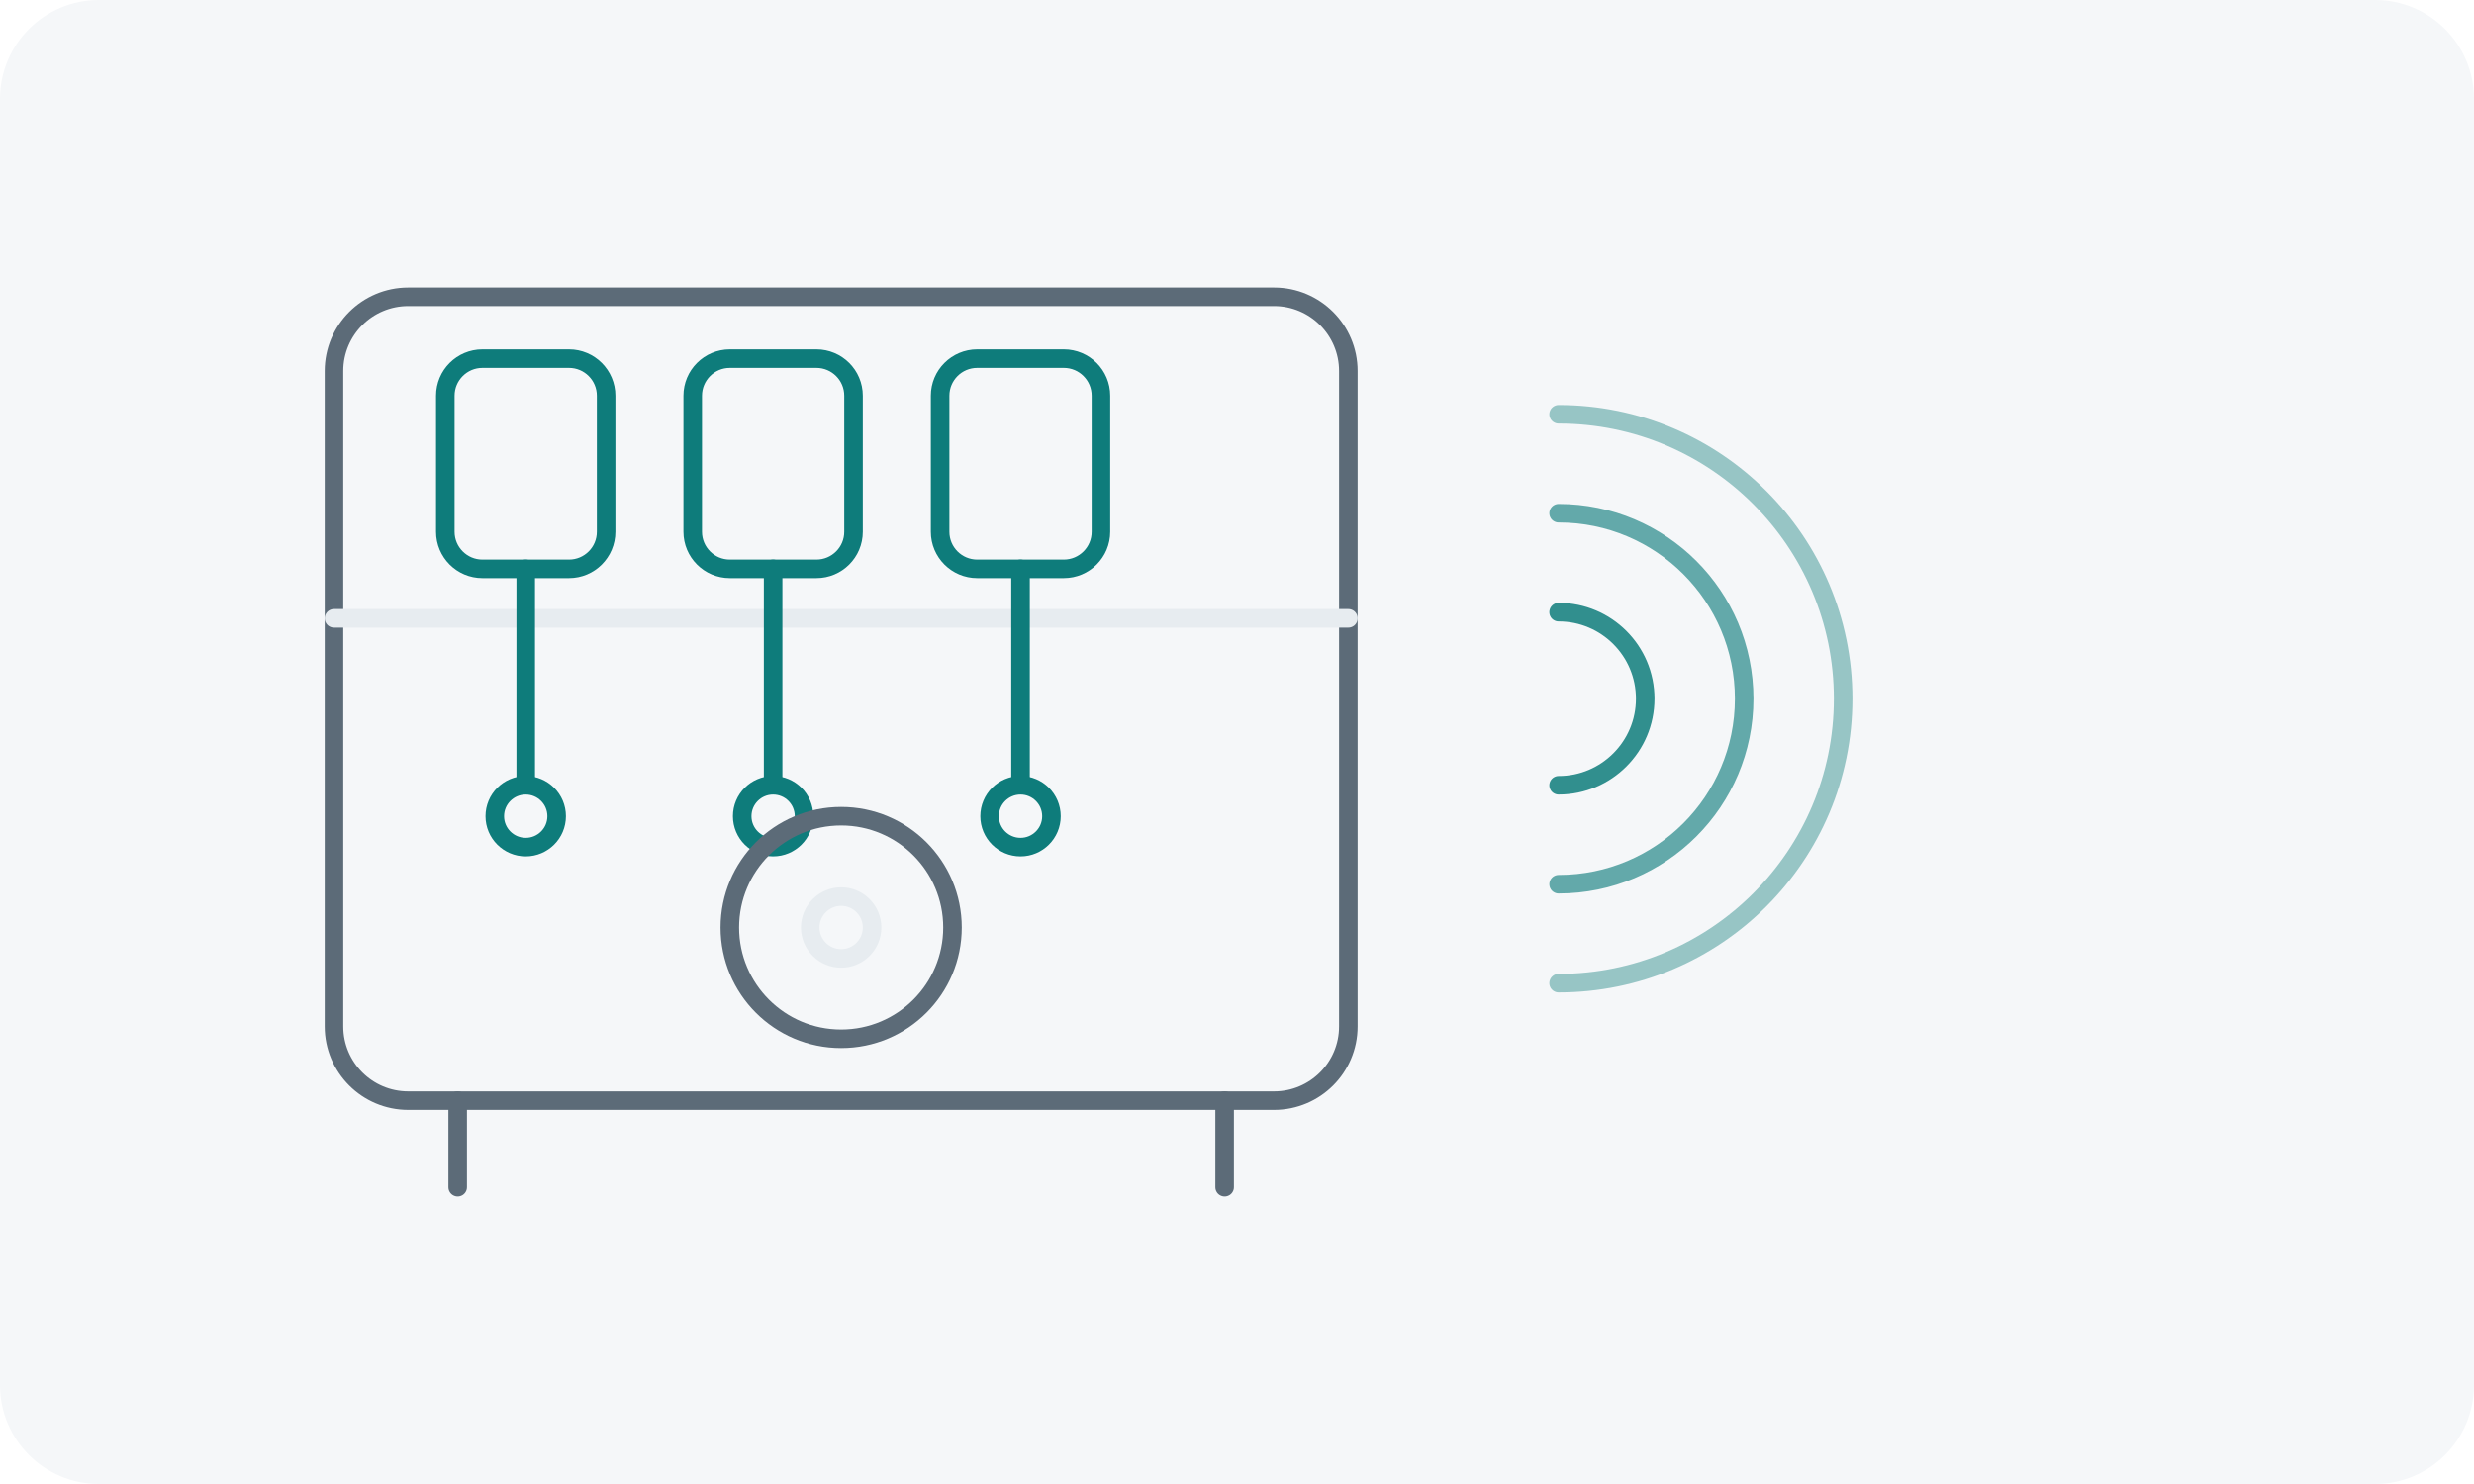
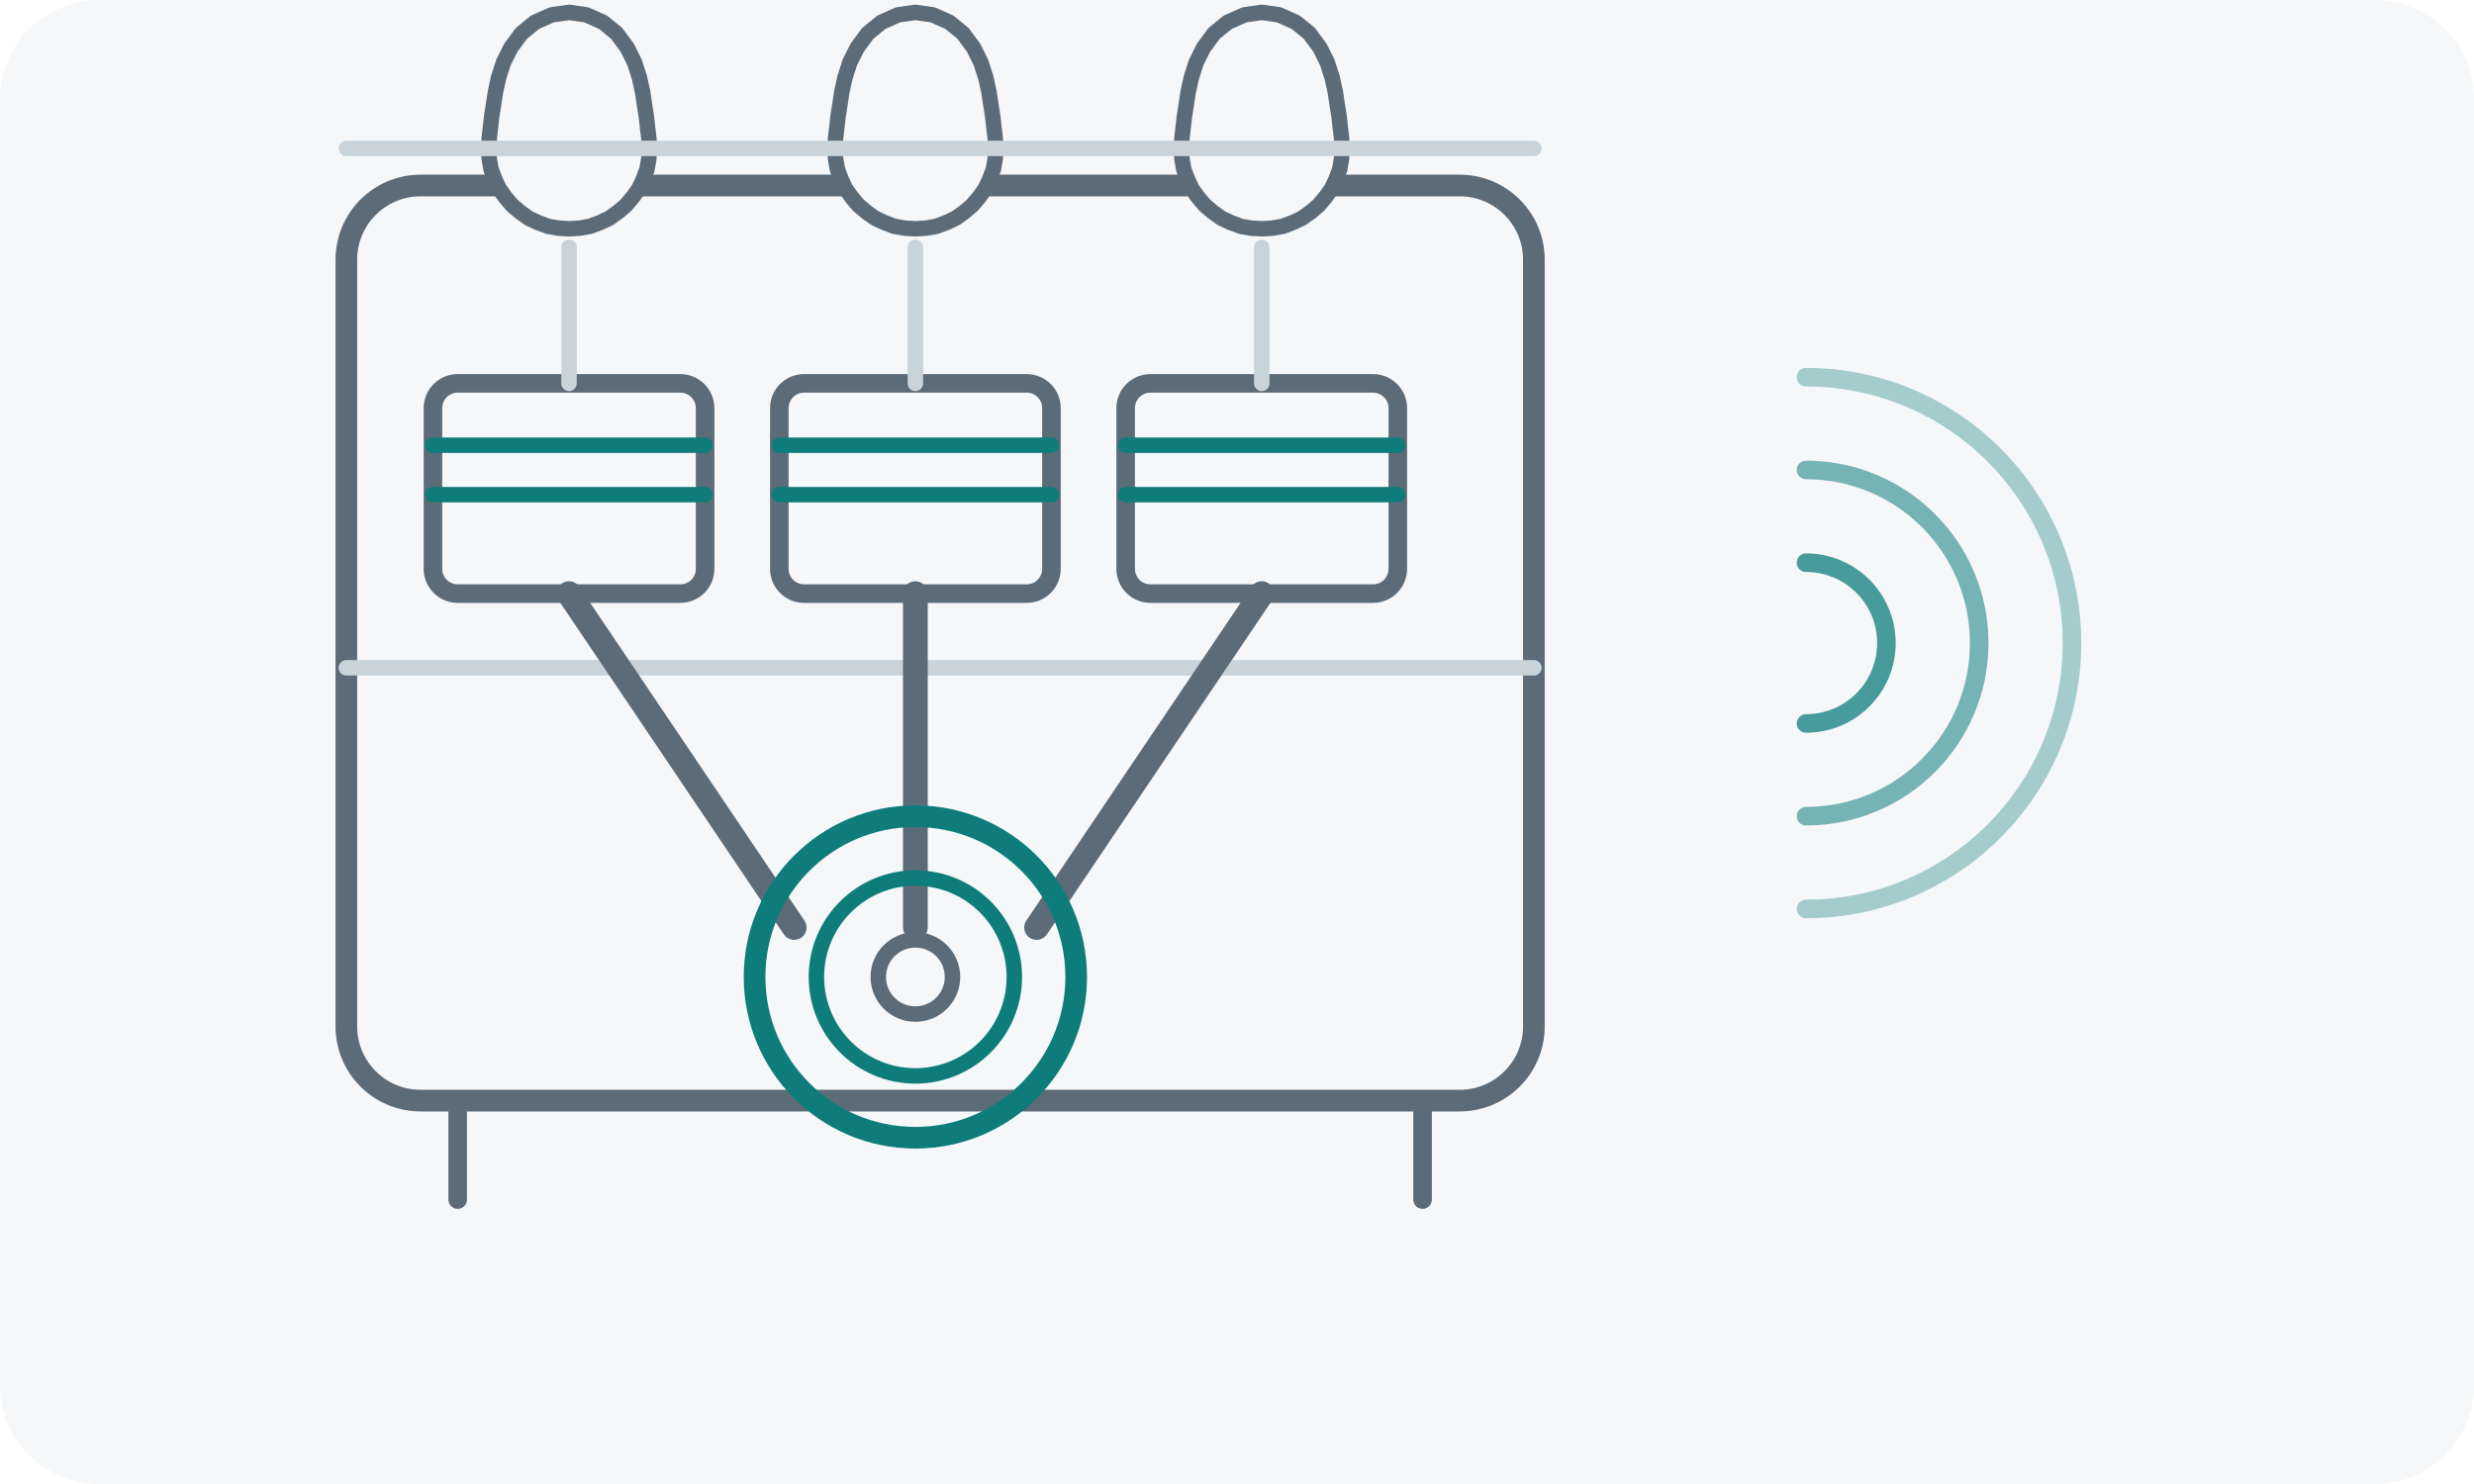
<svg xmlns="http://www.w3.org/2000/svg" viewBox="0 0 400 240" role="img" aria-label="Схема двигателя">
  <rect width="400" height="240" rx="16" fill="#F5F7F9" />
  <g fill="none" stroke-linecap="round" stroke-linejoin="round">
-     <rect x="54" y="48" width="164" height="130" rx="12" stroke="#5C6B78" stroke-width="3" />
-     <path d="M 54 100 H 218" stroke="#E7ECF0" stroke-width="3" />
-     <rect x="72" y="58" width="26" height="34" rx="6" stroke="#0E7C7B" stroke-width="3" />
-     <path d="M 85 92 V 126" stroke="#0E7C7B" stroke-width="3" />
-     <circle cx="85" cy="132" r="5" stroke="#0E7C7B" stroke-width="3" />
-     <rect x="112" y="58" width="26" height="34" rx="6" stroke="#0E7C7B" stroke-width="3" />
-     <path d="M 125 92 V 126" stroke="#0E7C7B" stroke-width="3" />
-     <circle cx="125" cy="132" r="5" stroke="#0E7C7B" stroke-width="3" />
-     <rect x="152" y="58" width="26" height="34" rx="6" stroke="#0E7C7B" stroke-width="3" />
-     <path d="M 165 92 V 126" stroke="#0E7C7B" stroke-width="3" />
-     <circle cx="165" cy="132" r="5" stroke="#0E7C7B" stroke-width="3" />
-     <circle cx="136" cy="150" r="18" stroke="#5C6B78" stroke-width="3" />
-     <circle cx="136" cy="150" r="5" stroke="#E7ECF0" stroke-width="3" />
-     <path d="M 74 178 v 14 M 198 178 v 14" stroke="#5C6B78" stroke-width="3" />
-     <path d="M 252 99 A 14 14 0 0 1 252 127" stroke="#0E7C7B" stroke-width="3" opacity="0.85" />
-     <path d="M 252 83 A 30 30 0 0 1 252 143" stroke="#0E7C7B" stroke-width="3" opacity="0.63" />
-     <path d="M 252 67 A 46 46 0 0 1 252 159" stroke="#0E7C7B" stroke-width="3" opacity="0.41" />
+     <rect x="56.0" y="30.0" width="192.0" height="148.0" rx="12" stroke="#5C6B78" stroke-width="3.5" fill="none" />
+     <path d="M 56.0 108.0 L 248.0 108.0" stroke="#C9D3DA" stroke-width="2.5" />
+     <rect x="70.0" y="62.0" width="44.0" height="34.0" rx="4" stroke="#5C6B78" stroke-width="3" fill="#F5F7F9" />
+     <path d="M 70.0 72.0 L 114.0 72.0" stroke="#0E7C7B" stroke-width="2.5" />
+     <path d="M 70.0 80.0 L 114.0 80.0" stroke="#0E7C7B" stroke-width="2.5" />
+     <path d="M 92.0 96.0 L 128.4 150.0" stroke="#5C6B78" stroke-width="4" />
+     <path d="M 92.0 40.0 L 92.0 62.0" stroke="#C9D3DA" stroke-width="2.5" />
+     <rect x="126.0" y="62.0" width="44.0" height="34.0" rx="4" stroke="#5C6B78" stroke-width="3" fill="#F5F7F9" />
+     <path d="M 126.0 72.0 L 170.0 72.0" stroke="#0E7C7B" stroke-width="2.5" />
+     <path d="M 126.0 80.0 L 170.0 80.0" stroke="#0E7C7B" stroke-width="2.5" />
+     <path d="M 148.0 96.0 L 148.0 150.0" stroke="#5C6B78" stroke-width="4" />
+     <path d="M 148.0 40.0 L 148.0 62.0" stroke="#C9D3DA" stroke-width="2.5" />
+     <rect x="182.0" y="62.0" width="44.0" height="34.0" rx="4" stroke="#5C6B78" stroke-width="3" fill="#F5F7F9" />
+     <path d="M 182.0 72.0 L 226.0 72.0" stroke="#0E7C7B" stroke-width="2.5" />
+     <path d="M 182.0 80.0 L 226.0 80.0" stroke="#0E7C7B" stroke-width="2.5" />
+     <path d="M 204.0 96.0 L 167.6 150.0" stroke="#5C6B78" stroke-width="4" />
+     <path d="M 204.0 40.0 L 204.0 62.0" stroke="#C9D3DA" stroke-width="2.5" />
+     <circle cx="148.0" cy="158.0" r="26.0" stroke="#0E7C7B" stroke-width="3.5" fill="none" />
+     <circle cx="148.0" cy="158.0" r="16.0" stroke="#0E7C7B" stroke-width="2.5" fill="none" />
+     <circle cx="148.0" cy="158.0" r="6.0" stroke="#5C6B78" stroke-width="2.5" fill="none" />
+     <path d="M 105.0 24.0 L 104.9 25.7 L 104.6 27.4 L 104.0 29.0 L 103.3 30.5 L 102.3 31.9 L 101.2 33.2 L 99.9 34.3 L 98.5 35.3 L 97.0 36.0 L 95.4 36.6 L 93.7 36.9 L 92.0 37.0 L 90.3 36.9 L 88.6 36.6 L 87.0 36.0 L 85.5 35.3 L 84.1 34.3 L 82.8 33.2 L 81.7 31.9 L 80.7 30.5 L 80.0 29.0 L 79.4 27.4 L 79.1 25.7 L 79.0 24.0 L 79.1 22.3 L 79.3 20.6 L 79.5 18.8 L 79.8 16.9 L 80.1 14.9 L 80.6 12.6 L 81.4 10.1 L 82.6 7.7 L 84.3 5.4 L 86.5 3.6 L 89.2 2.4 L 92.0 2.0 L 94.8 2.4 L 97.5 3.6 L 99.7 5.4 L 101.4 7.7 L 102.6 10.1 L 103.4 12.6 L 103.9 14.9 L 104.2 16.9 L 104.5 18.8 L 104.7 20.6 L 104.9 22.3 L 105.0 24.0 Z" stroke="#5C6B78" stroke-width="2.5" fill="#F5F7F9" />
+     <path d="M 161.0 24.0 L 160.9 25.7 L 160.6 27.4 L 160.0 29.0 L 159.3 30.5 L 158.3 31.9 L 157.2 33.2 L 155.9 34.3 L 154.5 35.3 L 153.0 36.0 L 151.4 36.6 L 149.7 36.9 L 148.0 37.0 L 146.3 36.9 L 144.6 36.6 L 143.0 36.0 L 141.5 35.3 L 140.1 34.3 L 138.8 33.2 L 137.7 31.9 L 136.7 30.5 L 136.0 29.0 L 135.4 27.4 L 135.1 25.7 L 135.0 24.0 L 135.1 22.3 L 135.3 20.6 L 135.5 18.8 L 135.8 16.9 L 136.1 14.9 L 136.6 12.6 L 137.4 10.1 L 138.6 7.7 L 140.3 5.4 L 142.5 3.6 L 145.2 2.4 L 148.0 2.0 L 150.8 2.4 L 153.5 3.6 L 155.7 5.4 L 157.4 7.7 L 158.6 10.1 L 159.4 12.6 L 159.9 14.9 L 160.2 16.9 L 160.5 18.8 L 160.7 20.6 L 160.9 22.3 L 161.0 24.0 Z" stroke="#5C6B78" stroke-width="2.5" fill="#F5F7F9" />
+     <path d="M 217.0 24.0 L 216.9 25.7 L 216.6 27.4 L 216.0 29.0 L 215.3 30.5 L 214.3 31.9 L 213.2 33.2 L 211.9 34.3 L 210.5 35.3 L 209.0 36.0 L 207.4 36.6 L 205.7 36.9 L 204.0 37.0 L 202.3 36.9 L 200.6 36.6 L 199.0 36.0 L 197.5 35.3 L 196.1 34.3 L 194.8 33.2 L 193.7 31.9 L 192.7 30.5 L 192.0 29.0 L 191.4 27.4 L 191.1 25.7 L 191.0 24.0 L 191.1 22.3 L 191.3 20.6 L 191.5 18.8 L 191.8 16.9 L 192.1 14.9 L 192.6 12.6 L 193.4 10.1 L 194.6 7.7 L 196.3 5.4 L 198.5 3.6 L 201.2 2.4 L 204.0 2.0 L 206.8 2.4 L 209.5 3.6 L 211.7 5.4 L 213.4 7.7 L 214.6 10.1 L 215.4 12.6 L 215.9 14.9 L 216.2 16.9 L 216.5 18.8 L 216.7 20.6 L 216.9 22.3 L 217.0 24.0 Z" stroke="#5C6B78" stroke-width="2.5" fill="#F5F7F9" />
+     <path d="M 56.0 24.0 L 248.0 24.0" stroke="#C9D3DA" stroke-width="2.5" />
+     <path d="M 74.0 178.0 L 74.0 194.0" stroke="#5C6B78" stroke-width="3" />
+     <path d="M 230.0 178.0 L 230.0 194.0" stroke="#5C6B78" stroke-width="3" />
+     <path d="M 292 91 A 13 13 0 0 1 292 117" stroke="#0E7C7B" stroke-width="3" opacity="0.75" />
+     <path d="M 292 76 A 28 28 0 0 1 292 132" stroke="#0E7C7B" stroke-width="3" opacity="0.55" />
+     <path d="M 292 61 A 43 43 0 0 1 292 147" stroke="#0E7C7B" stroke-width="3" opacity="0.35" />
  </g>
</svg>
